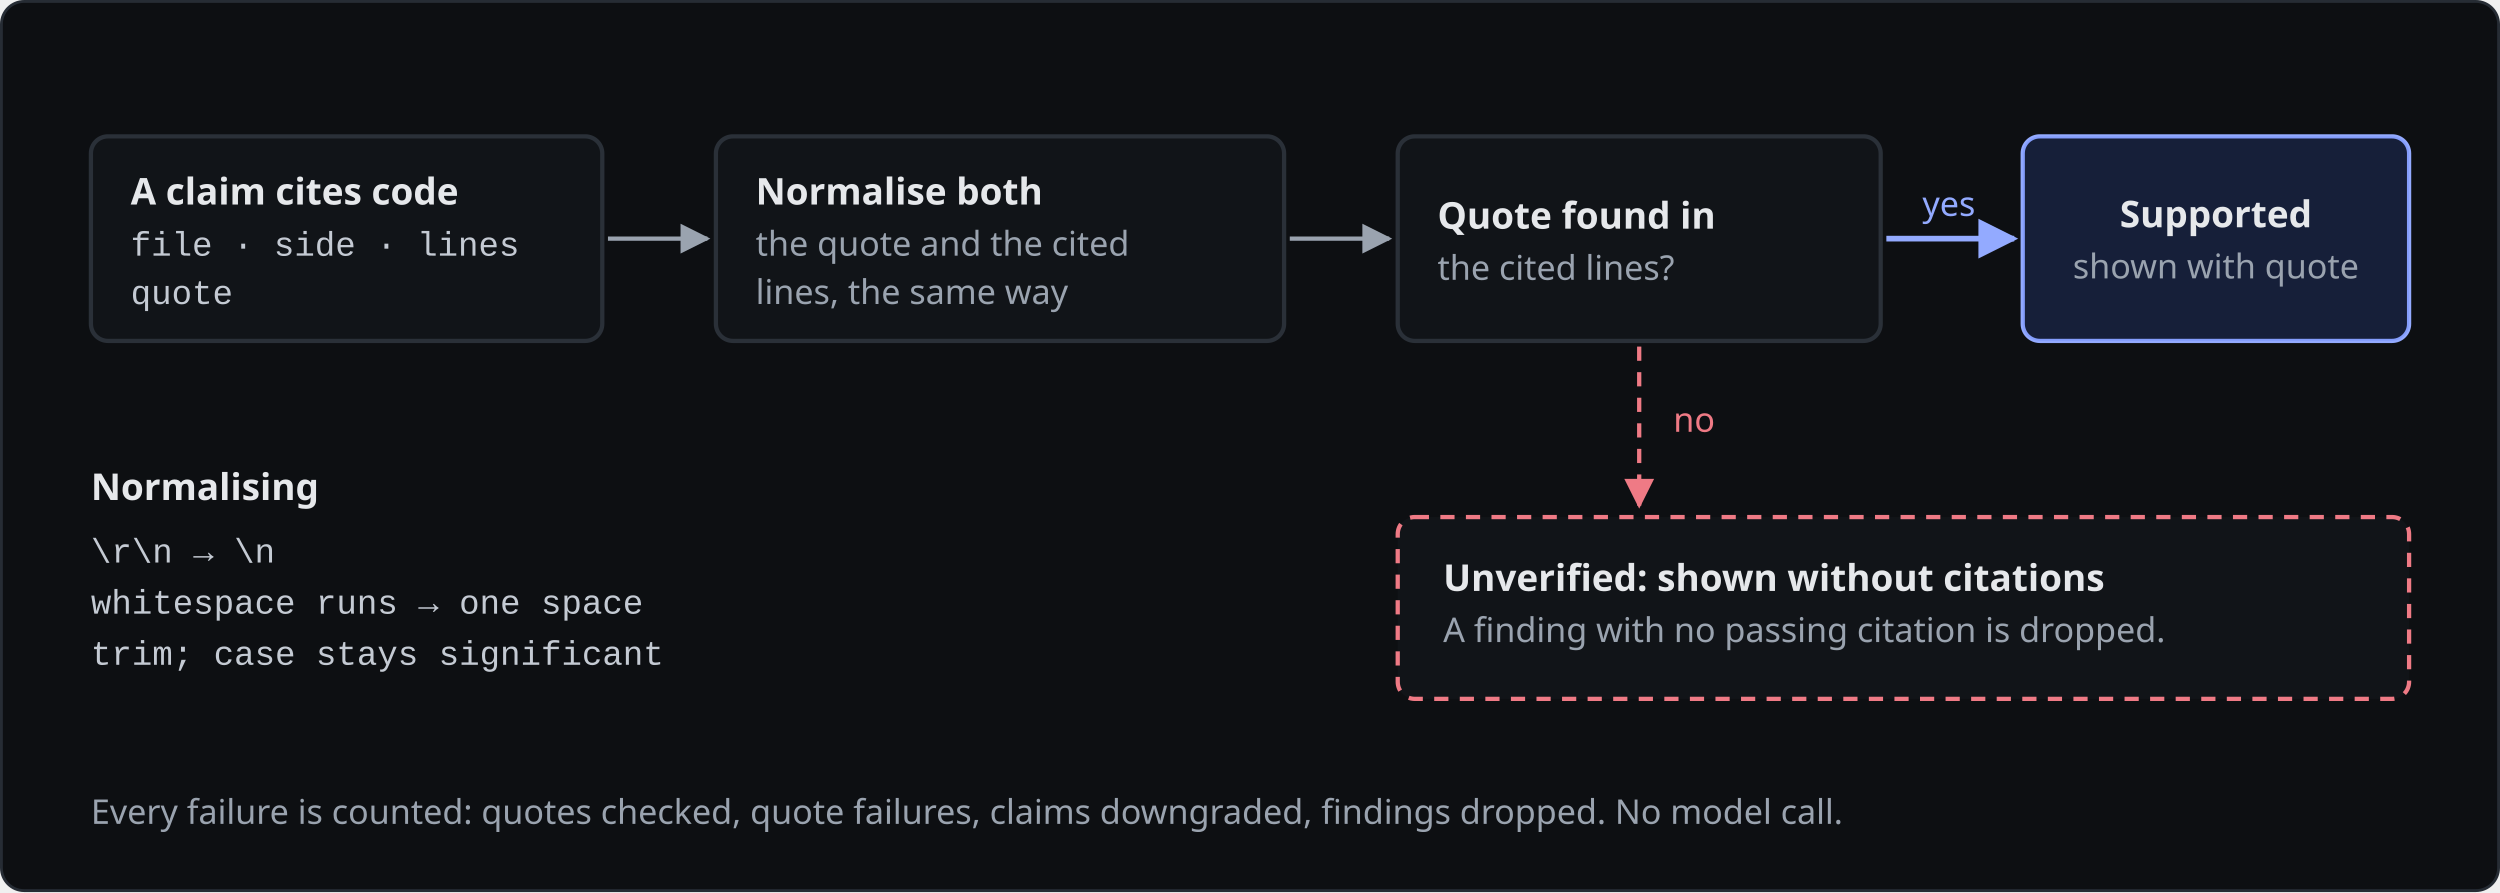
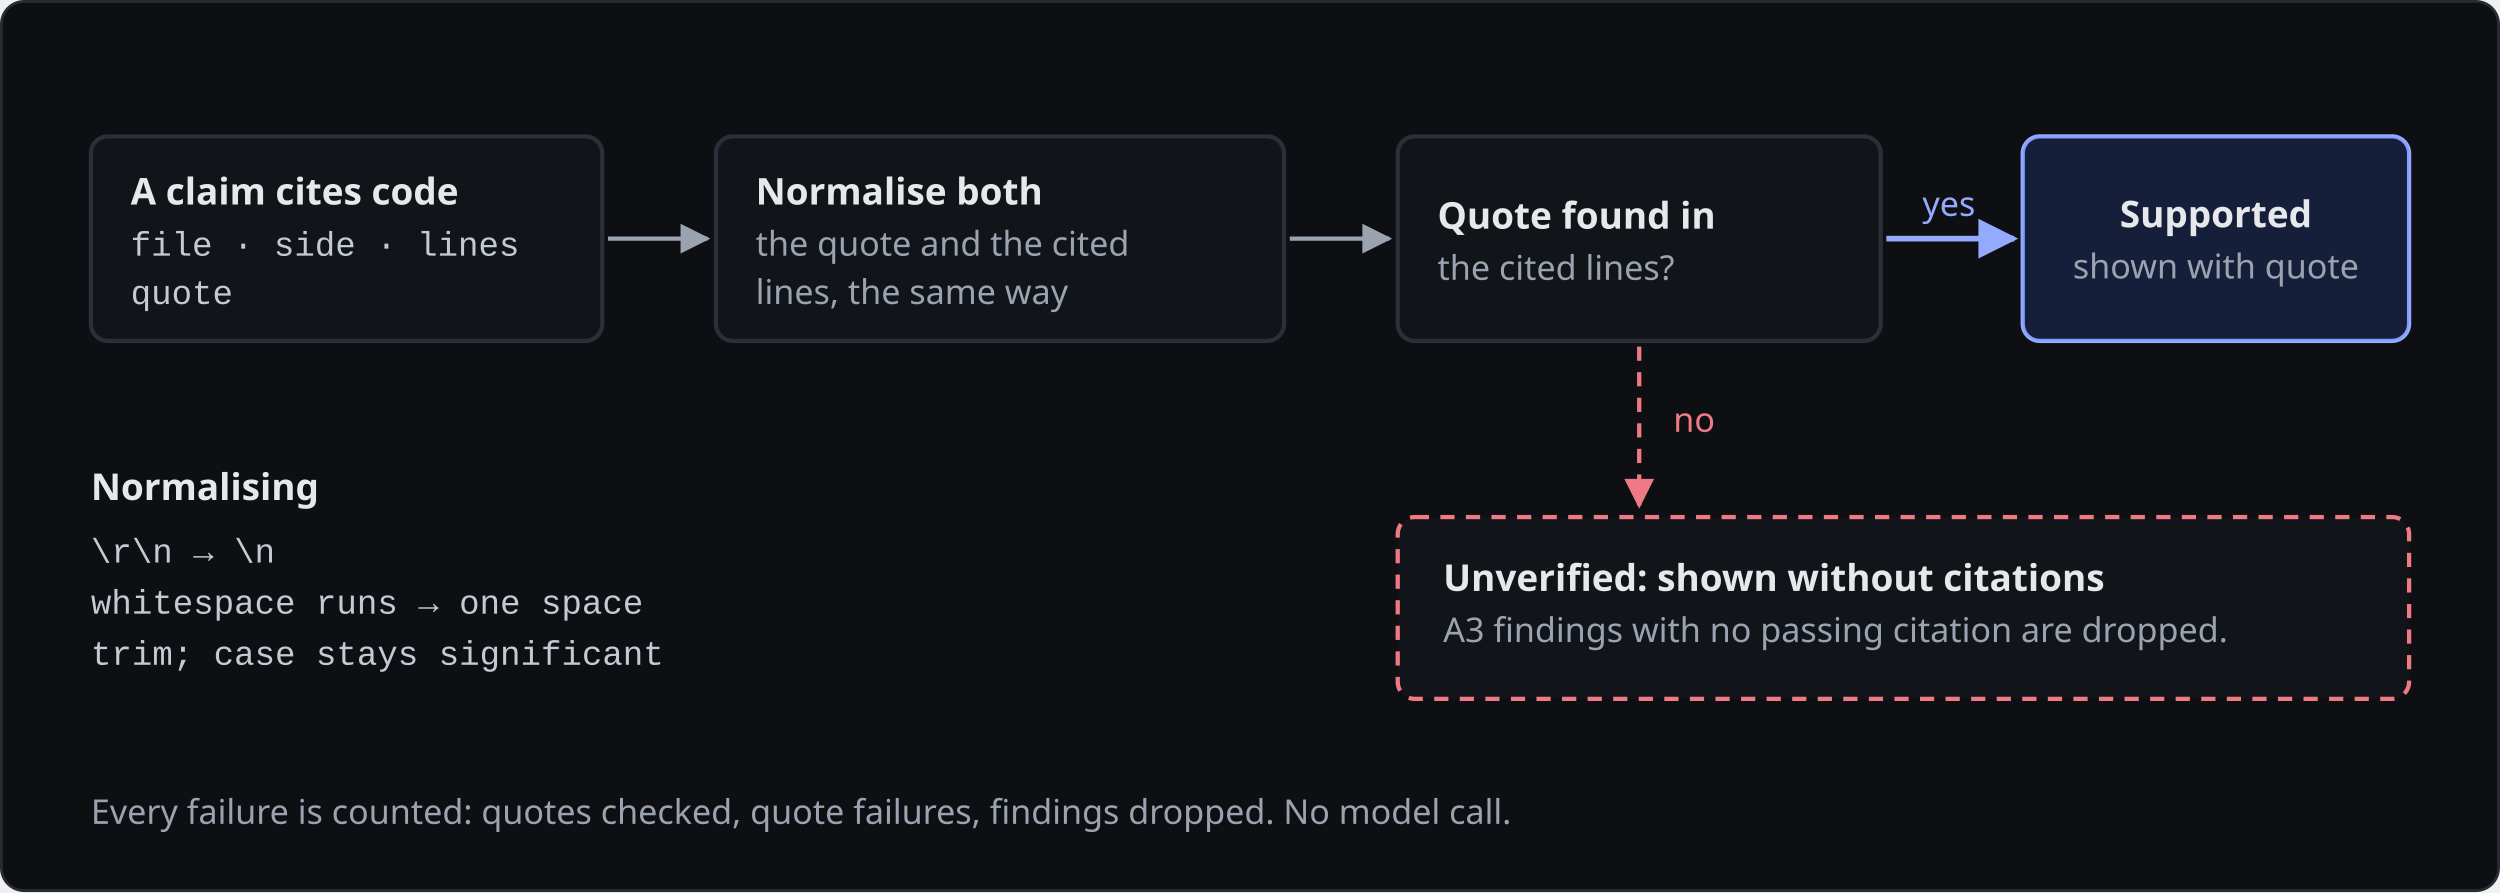
<svg xmlns="http://www.w3.org/2000/svg" viewBox="0 0 880 314" width="880" height="314" role="img" aria-labelledby="quote-check-t quote-check-d">
  <style>
.frame{fill:#0d0f12;stroke:#262c34;stroke-width:1}
.node{fill:#111418;stroke:#2a3038;stroke-width:1.5}
.node-acc{fill:#111418;stroke:#93aaff;stroke-width:1.5}
.tint-acc{fill:#3558e8;fill-opacity:.16}
.tint-acc2{fill:#3558e8;fill-opacity:.24}
.node-amber{fill:#111418;stroke:#e2b04a;stroke-width:1.5}
.tint-amber{fill:#e2b04a;fill-opacity:.12}
.node-rose{fill:#111418;stroke:#ef7a85;stroke-width:1.5;stroke-dasharray:5 4}
.node-dash{fill:none;stroke:#2a3038;stroke-width:1.5;stroke-dasharray:5 4}
text{font-family:-apple-system, BlinkMacSystemFont, "Segoe UI", "Noto Sans", Helvetica, Arial, sans-serif;font-size:12px;fill:#9aa3af}
.t{font-size:13px;font-weight:600;fill:#e6e8eb}
.h{font-size:14px;font-weight:600;fill:#e6e8eb}
.s{fill:#9aa3af}
.c{font-family:ui-monospace, SFMono-Regular, "SF Mono", Menlo, Consolas, "Liberation Mono", monospace;fill:#c4cad3}
- .ta{fill:#93aaff}.tam{fill:#e2b04a}.tr{fill:#ef7a85}.tg{fill:#57c98b}
+ .ta{fill:#93aaff}.tr{fill:#ef7a85}
.ln{stroke:#9aa3af;stroke-width:1.5;fill:none}
.la{stroke:#93aaff;stroke-width:2;fill:none}
.lr{stroke:#ef7a85;stroke-width:1.5;fill:none;stroke-dasharray:5 4}
- .lh{stroke:#262c34;stroke-width:1;fill:none}
.fn{fill:#9aa3af}.fa{fill:#93aaff}.fr{fill:#ef7a85}
.dot{fill:#3558e8}.dott{fill:#ffffff;font-size:12px;font-weight:600}
.strike{stroke:#ef7a85;stroke-width:1.5}
</style>
  <defs>
    <marker id="ah-n" viewBox="0 0 10 10" refX="9" refY="5" markerWidth="7" markerHeight="7" orient="auto-start-reverse">
      <path d="M0,0 L10,5 L0,10 z" class="fn" />
    </marker>
    <marker id="ah-a" viewBox="0 0 10 10" refX="9" refY="5" markerWidth="7" markerHeight="7" orient="auto-start-reverse">
      <path d="M0,0 L10,5 L0,10 z" class="fa" />
    </marker>
    <marker id="ah-r" viewBox="0 0 10 10" refX="9" refY="5" markerWidth="7" markerHeight="7" orient="auto-start-reverse">
      <path d="M0,0 L10,5 L0,10 z" class="fr" />
    </marker>
  </defs>
  <rect class="frame" x="0.5" y="0.5" width="879" height="313" rx="8" />
  <rect class="node" x="32" y="48" width="180" height="72" rx="6" />
  <text x="46" y="72" class="t">A claim cites code</text>
  <text x="46" y="90" class="c">file · side · lines</text>
  <text x="46" y="107" class="c">quote</text>
  <path class="ln" d="M214,84 L249,84" marker-end="url(#ah-n)" />
  <rect class="node" x="252" y="48" width="200" height="72" rx="6" />
  <text x="266" y="72" class="t">Normalise both</text>
  <text x="266" y="90" class="s">the quote and the cited</text>
  <text x="266" y="107" class="s">lines, the same way</text>
  <path class="ln" d="M454,84 L489,84" marker-end="url(#ah-n)" />
  <rect class="node" x="492" y="48" width="170" height="72" rx="6" />
  <text x="506" y="80.5" class="t">Quote found in</text>
  <text x="506" y="98.5" class="s">the cited lines?</text>
  <path class="la" d="M664,84 L709,84" marker-end="url(#ah-a)" />
  <text x="686" y="76" class="ta" text-anchor="middle">yes</text>
  <rect class="node-acc" x="712" y="48" width="136" height="72" rx="6" />
  <rect class="tint-acc" x="712" y="48" width="136" height="72" rx="6" />
  <text x="780" y="80" class="t" text-anchor="middle">Supported</text>
  <text x="780" y="98" class="s" text-anchor="middle">shown with quote</text>
  <path class="lr" d="M577,122 L577,178" marker-end="url(#ah-r)" />
  <text x="589" y="152" class="tr">no</text>
  <rect class="node-rose" x="492" y="182" width="356" height="64" rx="6" />
  <text x="508" y="208" class="t">Unverified: shown without citations</text>
-   <text x="508" y="226" class="s">A finding with no passing citation is dropped.</text>
+   <text x="508" y="226" class="s">A3 findings with no passing citation are dropped.</text>
  <text x="32" y="176" class="t">Normalising</text>
  <text x="32" y="198" class="c">\r\n  →  \n</text>
  <text x="32" y="216" class="c">whitespace runs  →  one space</text>
  <text x="32" y="234" class="c">trim; case stays significant</text>
-   <text x="32" y="290" class="s">Every failure is counted: quotes checked, quote failures, claims downgraded, findings dropped. No model call.</text>
+   <text x="32" y="290" class="s">Every failure is counted: quotes checked, quote failures, findings dropped. No model call.</text>
</svg>
